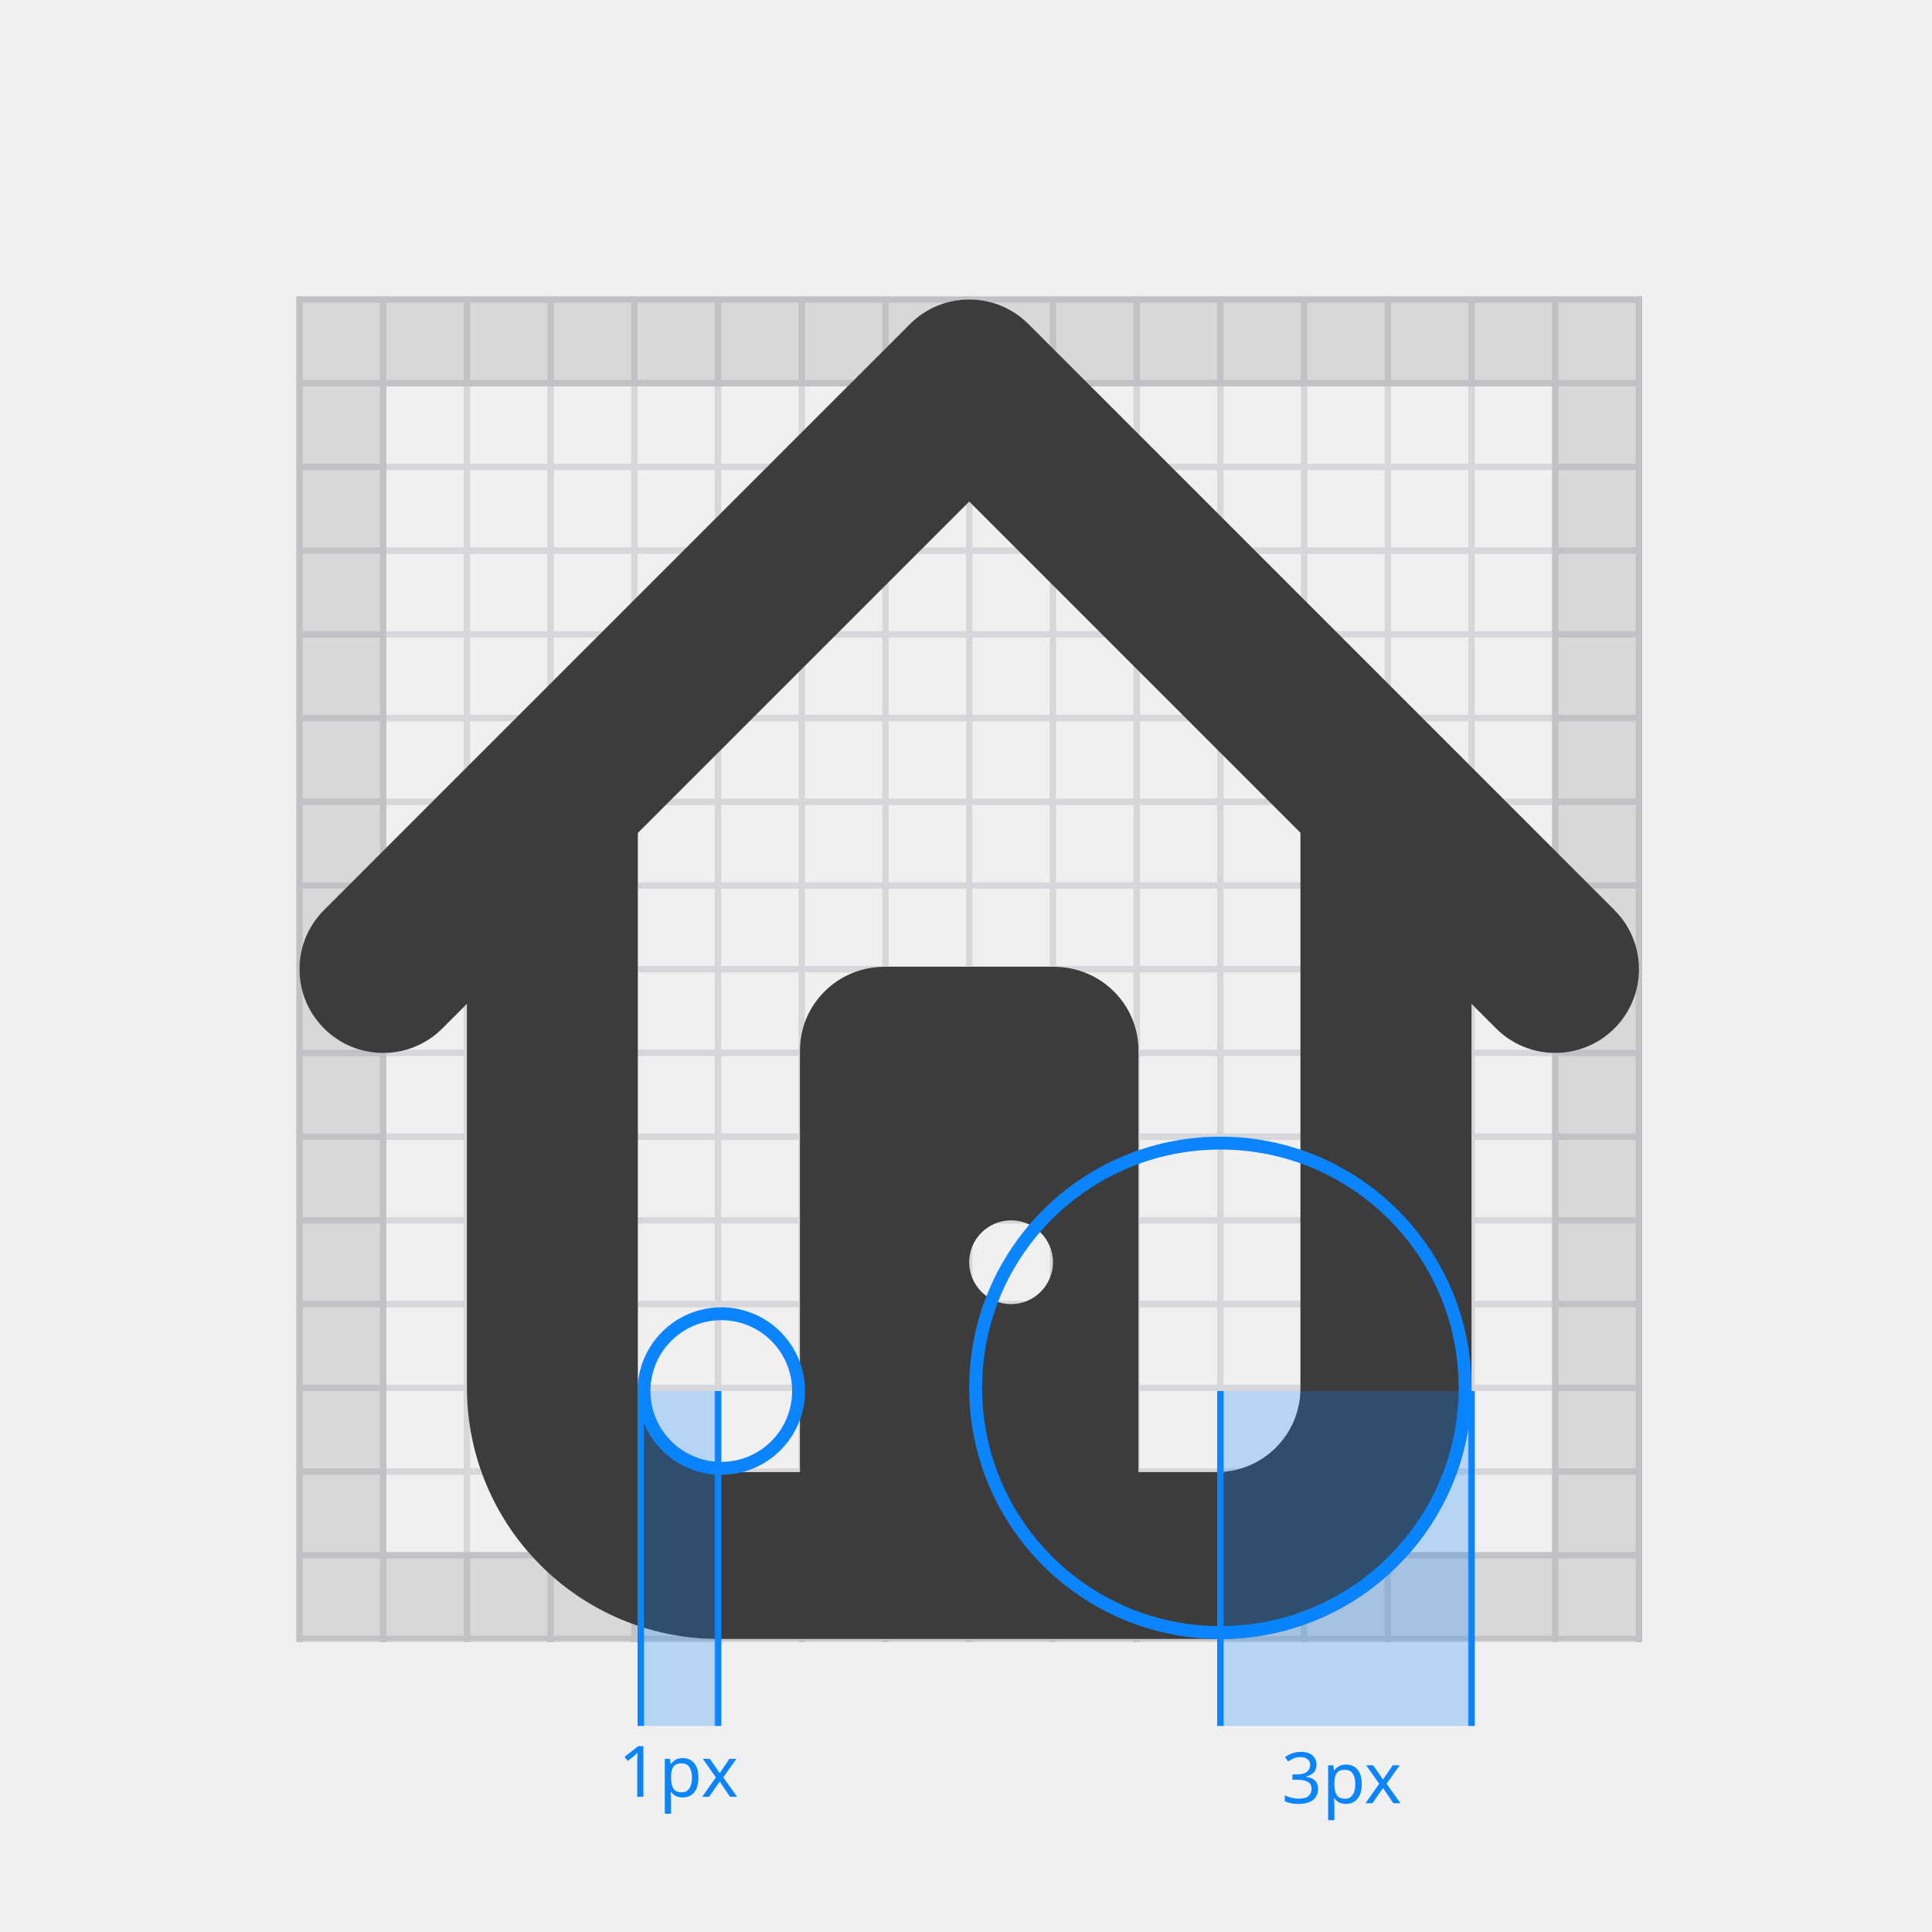
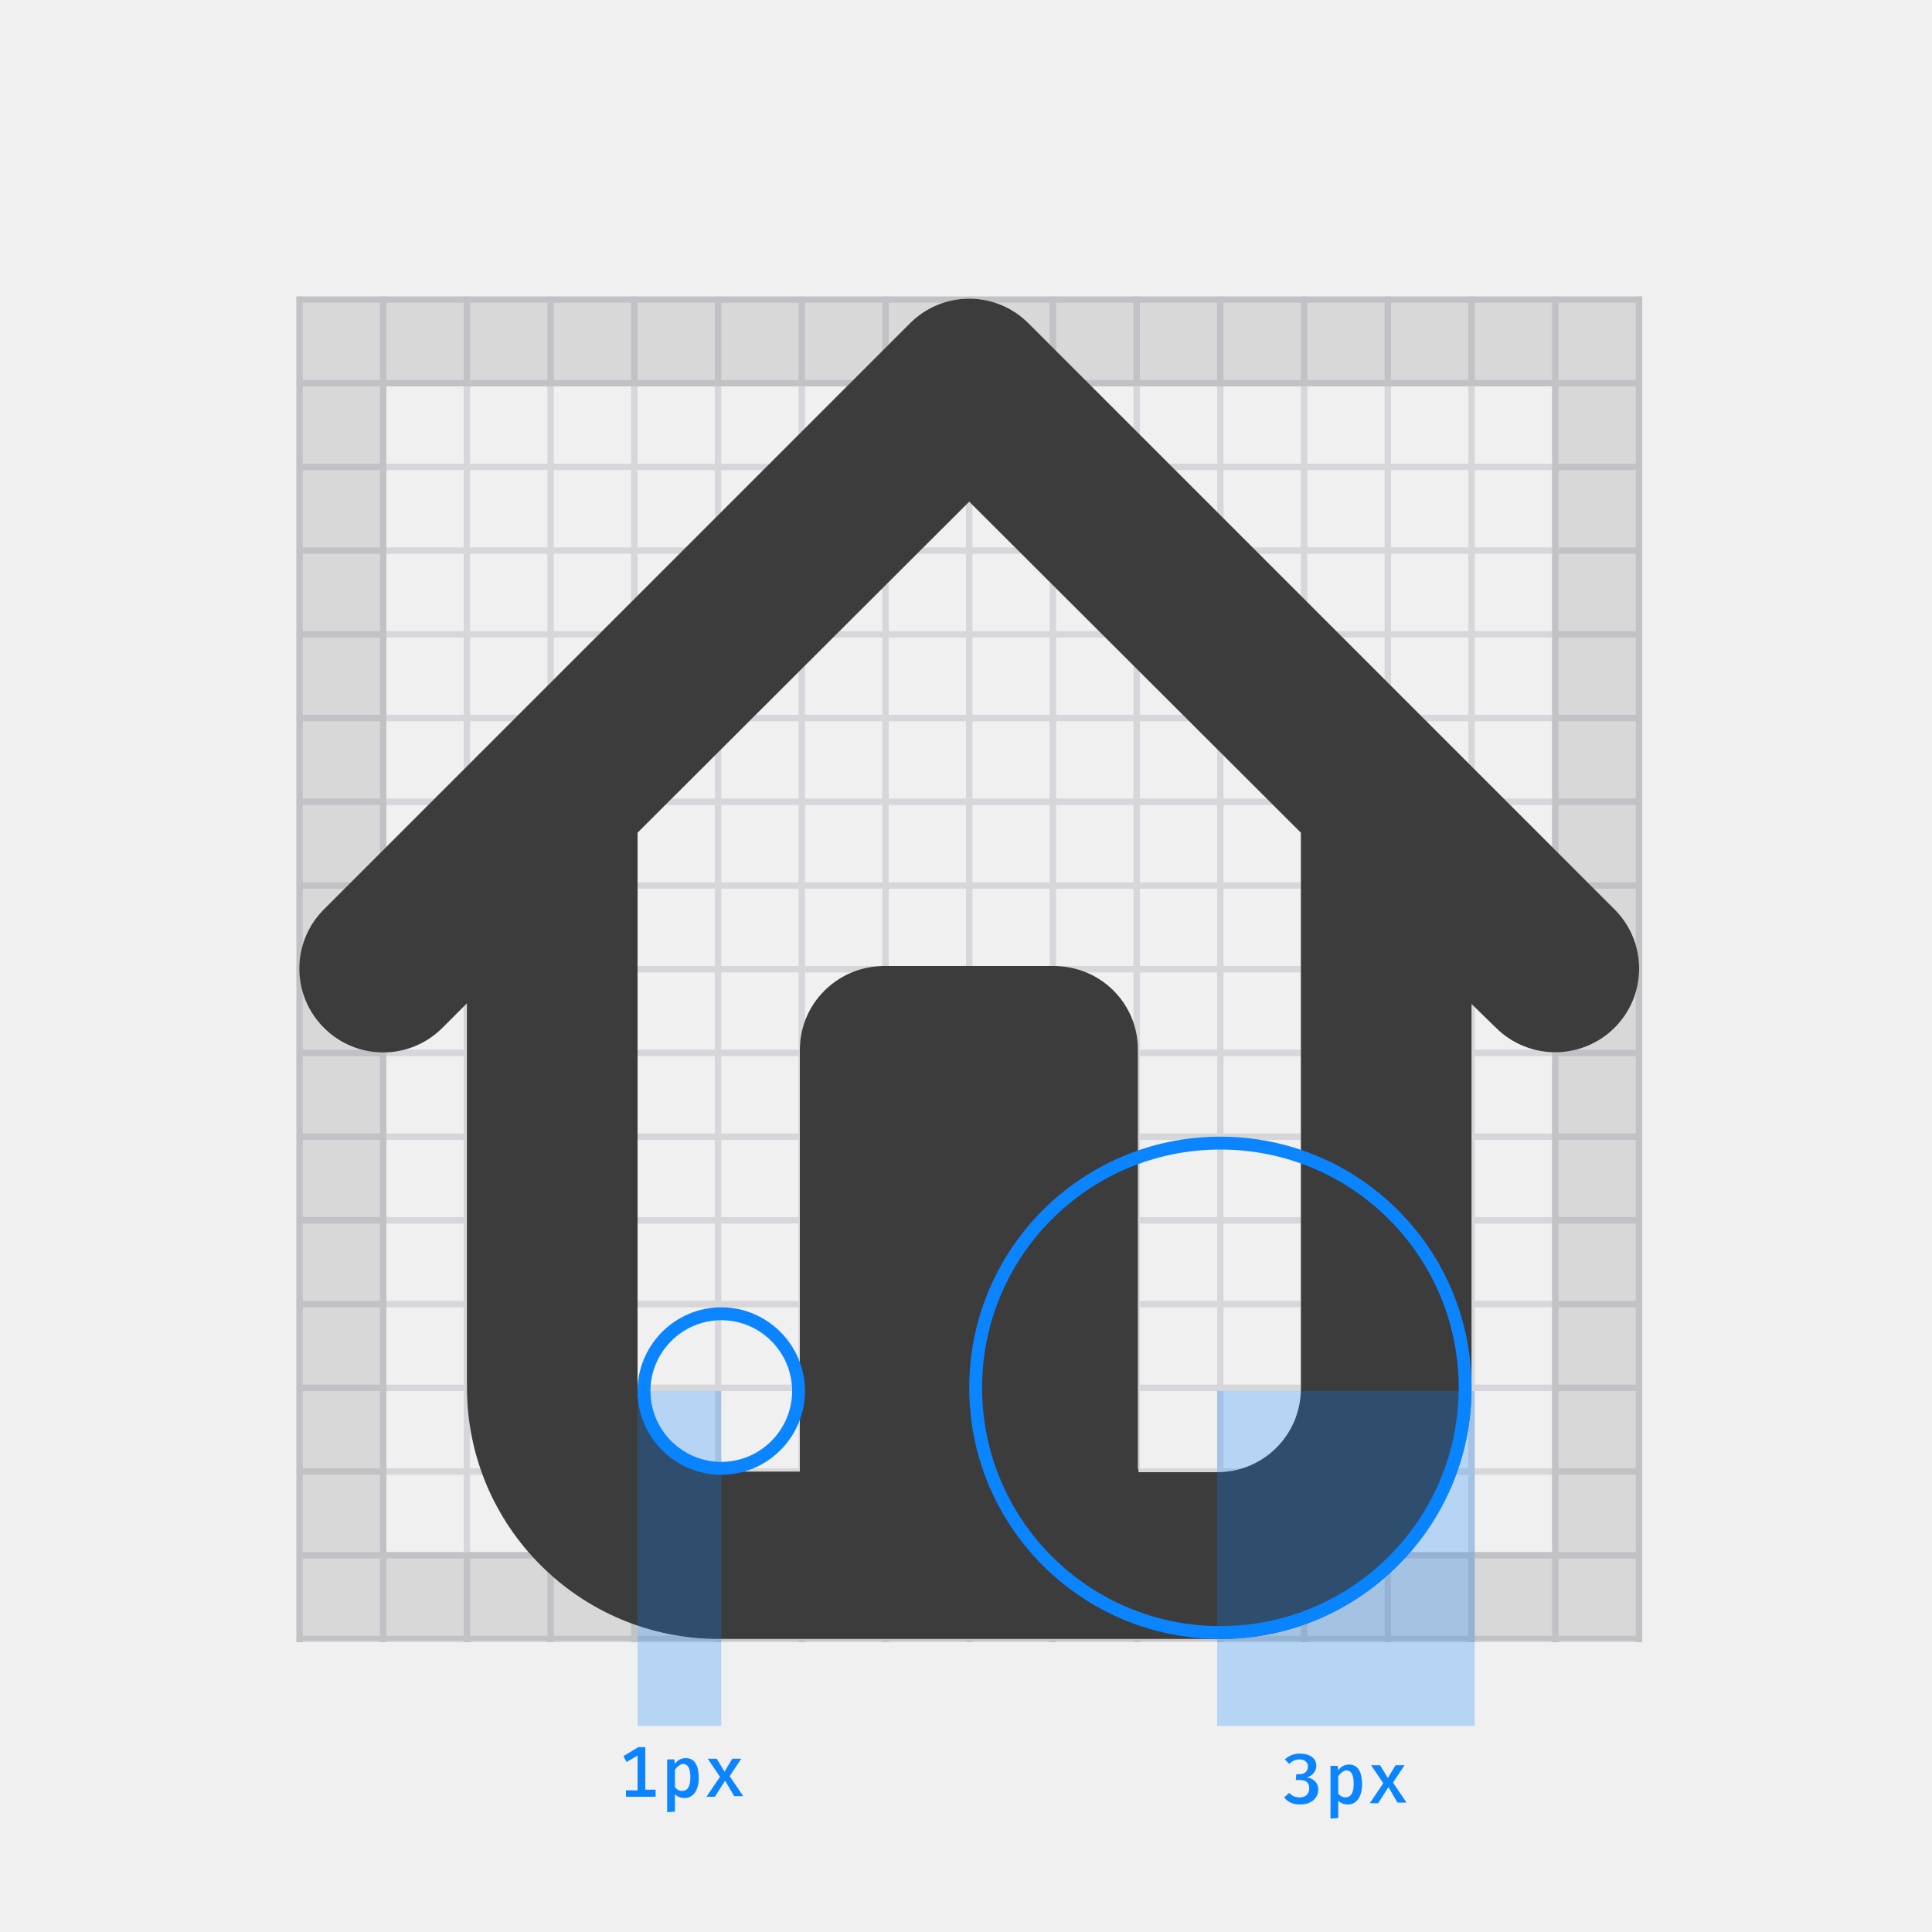
- <svg xmlns="http://www.w3.org/2000/svg" xmlns:xlink="http://www.w3.org/1999/xlink" width="300" height="300" viewBox="0 0 300 300">
-   <defs>
-     <polygon id="border-a" points="0 0 209 0 209 209 0 209" />
-     <polygon id="border-c" points="0 0 209 0 209 208.791 0 208.791" />
-     <polygon id="border-e" points="0 0 209 0 209 209 0 209" />
-     <path id="border-g" d="M110.5,155.998 C106.912,155.998 104,153.086 104,149.499 C104,145.911 106.912,142.999 110.5,142.999 C114.088,142.999 117,145.911 117,149.499 C117,153.086 114.088,155.998 110.5,155.998 M130.277,182.083 L142.429,182.083 C149.618,182.083 155.429,176.26 155.429,169.084 L155.429,82.813 L104,31.384 L52.548,82.837 L52.548,169.084 C52.548,176.26 58.358,182.083 65.547,182.083 L77.723,182.083 C77.717,181.928 77.714,181.773 77.714,181.617 L77.714,116.619 C77.714,109.443 83.589,103.619 90.857,103.619 L117.143,103.619 C124.411,103.619 130.286,109.443 130.286,116.619 L130.286,181.617 C130.286,181.773 130.283,181.928 130.277,182.083 Z M181.998,109.382 L181.998,168.998 C181.998,190.538 164.539,207.997 142.999,207.997 L65.053,207.997 C43.487,207.997 26.002,190.512 26.002,168.946 L26.002,109.382 L22.194,113.191 C17.111,118.274 8.895,118.274 3.812,113.191 C-1.271,108.108 -1.271,99.892 3.812,94.809 L94.809,3.812 C99.892,-1.271 108.108,-1.271 113.191,3.812 L204.188,94.809 C209.271,99.892 209.271,108.108 204.188,113.191 C201.653,115.726 198.325,117 194.997,117 C191.669,117 188.341,115.726 185.806,113.191 L181.998,109.382 Z" />
-     <rect id="border-h" width="40" height="52" x="189" y="216" />
-     <filter id="border-i" width="102.5%" height="101.9%" x="-1.2%" y="-1%" filterUnits="objectBoundingBox">
-       <feOffset dx="1" in="SourceAlpha" result="shadowOffsetInner1" />
-       <feComposite in="shadowOffsetInner1" in2="SourceAlpha" k2="-1" k3="1" operator="arithmetic" result="shadowInnerInner1" />
-       <feColorMatrix in="shadowInnerInner1" result="shadowMatrixInner1" values="0 0 0 0 0.039   0 0 0 0 0.518   0 0 0 0 1  0 0 0 1 0" />
-       <feOffset dx="-1" in="SourceAlpha" result="shadowOffsetInner2" />
-       <feComposite in="shadowOffsetInner2" in2="SourceAlpha" k2="-1" k3="1" operator="arithmetic" result="shadowInnerInner2" />
-       <feColorMatrix in="shadowInnerInner2" result="shadowMatrixInner2" values="0 0 0 0 0.039   0 0 0 0 0.518   0 0 0 0 1  0 0 0 1 0" />
-       <feMerge>
-         <feMergeNode in="shadowMatrixInner1" />
-         <feMergeNode in="shadowMatrixInner2" />
-       </feMerge>
-     </filter>
-     <rect id="border-j" width="13" height="52" x="99" y="216" />
-     <filter id="border-k" width="107.7%" height="101.9%" x="-3.8%" y="-1%" filterUnits="objectBoundingBox">
-       <feOffset dx="1" in="SourceAlpha" result="shadowOffsetInner1" />
-       <feComposite in="shadowOffsetInner1" in2="SourceAlpha" k2="-1" k3="1" operator="arithmetic" result="shadowInnerInner1" />
-       <feColorMatrix in="shadowInnerInner1" result="shadowMatrixInner1" values="0 0 0 0 0.039   0 0 0 0 0.518   0 0 0 0 1  0 0 0 1 0" />
-       <feOffset dx="-1" in="SourceAlpha" result="shadowOffsetInner2" />
-       <feComposite in="shadowOffsetInner2" in2="SourceAlpha" k2="-1" k3="1" operator="arithmetic" result="shadowInnerInner2" />
-       <feColorMatrix in="shadowInnerInner2" result="shadowMatrixInner2" values="0 0 0 0 0.039   0 0 0 0 0.518   0 0 0 0 1  0 0 0 1 0" />
-       <feMerge>
-         <feMergeNode in="shadowMatrixInner1" />
-         <feMergeNode in="shadowMatrixInner2" />
-       </feMerge>
-     </filter>
-   </defs>
-   <g fill="none" fill-rule="evenodd">
+ <svg xmlns="http://www.w3.org/2000/svg" version="1.1" id="Layer_1" x="0px" y="0px" viewBox="0 0 300 300" style="enable-background:new 0 0 300 300;" xml:space="preserve">
+   <style type="text/css">
+ 	.st0{filter:url(#Adobe_OpacityMaskFilter);}
+ 	.st1{fill:#FFFFFF;}
+ 	.st2{mask:url(#b);}
+ 	.st3{filter:url(#Adobe_OpacityMaskFilter_1_);}
+ 	.st4{mask:url(#d);fill:#D7D7DB;}
+ 	.st5{filter:url(#Adobe_OpacityMaskFilter_2_);}
+ 	.st6{mask:url(#f);fill:#D7D7DB;}
+ 	.st7{opacity:0.1;fill:none;stroke:#000000;stroke-width:14;enable-background:new    ;}
+ 	.st8{fill:#0C0C0D;fill-opacity:0.8;}
+ 	.st9{fill:none;stroke:#0A84FF;stroke-width:2;}
+ 	.st10{fill:#0A84FF;fill-opacity:0.25;}
+ 	.st11{enable-background:new    ;}
+ 	.st12{fill:#0A84FF;}
+ </style>
+   <g>
    <g transform="translate(46 46)">
-       <mask id="border-b" fill="#fff">
-         <use xlink:href="#border-a" />
+       <defs>
+         <filter id="Adobe_OpacityMaskFilter" filterUnits="userSpaceOnUse" x="0" y="0" width="209" height="209">
+           <feColorMatrix type="matrix" values="1 0 0 0 0  0 1 0 0 0  0 0 1 0 0  0 0 0 1 0" />
+         </filter>
+       </defs>
+       <mask maskUnits="userSpaceOnUse" x="0" y="0" width="209" height="209" id="b">
+         <g class="st0">
+           <path id="a" class="st1" d="M0,0h209v209H0V0z" />
+         </g>
      </mask>
-       <g mask="url(#border-b)">
-         <mask id="border-d" fill="#fff">
-           <use xlink:href="#border-c" />
+       <g class="st2">
+         <defs>
+           <filter id="Adobe_OpacityMaskFilter_1_" filterUnits="userSpaceOnUse" x="0" y="0" width="209" height="209">
+             <feColorMatrix type="matrix" values="1 0 0 0 0  0 1 0 0 0  0 0 1 0 0  0 0 0 1 0" />
+           </filter>
+         </defs>
+         <mask maskUnits="userSpaceOnUse" x="0" y="0" width="209" height="209" id="d">
+           <g class="st3">
+             <path id="c" class="st1" d="M0,0h209v208.8H0V0z" />
+           </g>
        </mask>
-         <rect width="209" height="1" fill="#D7D7DB" mask="url(#border-d)" />
-         <rect width="209" height="1" y="13" fill="#D7D7DB" mask="url(#border-d)" />
-         <rect width="209" height="1" y="26" fill="#D7D7DB" mask="url(#border-d)" />
-         <rect width="209" height="1" y="39" fill="#D7D7DB" mask="url(#border-d)" />
-         <rect width="209" height="1" y="52" fill="#D7D7DB" mask="url(#border-d)" />
-         <rect width="209" height="1" y="65" fill="#D7D7DB" mask="url(#border-d)" />
-         <rect width="209" height="1" y="78" fill="#D7D7DB" mask="url(#border-d)" />
-         <rect width="209" height="1" y="91" fill="#D7D7DB" mask="url(#border-d)" />
-         <rect width="209" height="1" y="104" fill="#D7D7DB" mask="url(#border-d)" />
-         <rect width="209" height="1" y="117" fill="#D7D7DB" mask="url(#border-d)" />
-         <rect width="209" height="1" y="130" fill="#D7D7DB" mask="url(#border-d)" />
-         <rect width="209" height="1" y="143" fill="#D7D7DB" mask="url(#border-d)" />
-         <rect width="209" height="1" y="156" fill="#D7D7DB" mask="url(#border-d)" />
-         <rect width="209" height="1" y="169" fill="#D7D7DB" mask="url(#border-d)" />
-         <rect width="209" height="1" y="182" fill="#D7D7DB" mask="url(#border-d)" />
-         <rect width="209" height="1" y="195" fill="#D7D7DB" mask="url(#border-d)" />
-         <rect width="209" height="1" y="208" fill="#D7D7DB" mask="url(#border-d)" />
+         <path class="st4" d="M0,0h209v1H0V0z M0,13h209v1H0V13z M0,26h209v1H0V26z M0,39h209v1H0V39z M0,52h209v1H0V52z M0,65h209v1H0V65     z M0,78h209v1H0V78z M0,91h209v1H0V91z M0,104h209v1H0V104z M0,117h209v1H0V117z M0,130h209v1H0V130z M0,143h209v1H0V143z M0,156     h209v1H0V156z M0,169h209v1H0V169z M0,182h209v1H0V182z M0,195h209v1H0V195z M0,208h209v1H0V208z" />
+       </g>
+       <defs>
+         <filter id="Adobe_OpacityMaskFilter_2_" filterUnits="userSpaceOnUse" x="0" y="0" width="209" height="209">
+           <feColorMatrix type="matrix" values="1 0 0 0 0  0 1 0 0 0  0 0 1 0 0  0 0 0 1 0" />
+         </filter>
+       </defs>
+       <mask maskUnits="userSpaceOnUse" x="0" y="0" width="209" height="209" id="f">
+         <g class="st5">
+           <path id="e" class="st1" d="M0,0h209v209H0V0z" />
+         </g>
+       </mask>
+       <path class="st6" d="M0,0h1v209H0V0z M13,0h1v209h-1V0z M26,0h1v209h-1V0z M39,0h1v209h-1V0z M52,0h1v209h-1V0z M65,0h1v209h-1V0z     M78,0h1v209h-1V0z M91,0h1v209h-1V0z M104,0h1v209h-1V0z M117,0h1v209h-1V0z M130,0h1v209h-1V0z M143,0h1v209h-1V0z M156,0h1v209    h-1V0z M169,0h1v209h-1V0z M182,0h1v209h-1V0z M195,0h1v209h-1V0z M208,0h1v209h-1V0z" />
+       <path class="st7" d="M7,7h195v195H7V7z" />
+     </g>
+     <g transform="translate(46.5 46.5)">
+       <g>
+         <path id="g" class="st1" d="M110.5,156c-3.6,0-6.5-2.9-6.5-6.5s2.9-6.5,6.5-6.5s6.5,2.9,6.5,6.5S114.1,156,110.5,156      M130.3,182.1h12.2c7.2,0,13-5.8,13-13V82.8L104,31.4L52.5,82.8v86.2c0,7.2,5.8,13,13,13h12.2c0-0.2,0-0.3,0-0.5v-65     c0-7.2,5.9-13,13.1-13h26.3c7.3,0,13.1,5.8,13.1,13v65C130.3,181.8,130.3,181.9,130.3,182.1L130.3,182.1z M182,109.4V169     c0,21.5-17.5,39-39,39H65.1C43.5,208,26,190.5,26,168.9v-59.6l-3.8,3.8c-5.1,5.1-13.3,5.1-18.4,0s-5.1-13.3,0-18.4l91-91     c5.1-5.1,13.3-5.1,18.4,0l91,91c5.1,5.1,5.1,13.3,0,18.4c-2.5,2.5-5.9,3.8-9.2,3.8s-6.7-1.3-9.2-3.8L182,109.4L182,109.4z" />
      </g>
      <g>
-         <mask id="border-f" fill="#fff">
-           <use xlink:href="#border-e" />
-         </mask>
-         <rect width="1" height="209" fill="#D7D7DB" mask="url(#border-f)" />
-         <rect width="1" height="209" x="13" fill="#D7D7DB" mask="url(#border-f)" />
-         <rect width="1" height="209" x="26" fill="#D7D7DB" mask="url(#border-f)" />
-         <rect width="1" height="209" x="39" fill="#D7D7DB" mask="url(#border-f)" />
-         <rect width="1" height="209" x="52" fill="#D7D7DB" mask="url(#border-f)" />
-         <rect width="1" height="209" x="65" fill="#D7D7DB" mask="url(#border-f)" />
-         <rect width="1" height="209" x="78" fill="#D7D7DB" mask="url(#border-f)" />
-         <rect width="1" height="209" x="91" fill="#D7D7DB" mask="url(#border-f)" />
-         <rect width="1" height="209" x="104" fill="#D7D7DB" mask="url(#border-f)" />
-         <rect width="1" height="209" x="117" fill="#D7D7DB" mask="url(#border-f)" />
-         <rect width="1" height="209" x="130" fill="#D7D7DB" mask="url(#border-f)" />
-         <rect width="1" height="209" x="143" fill="#D7D7DB" mask="url(#border-f)" />
-         <rect width="1" height="209" x="156" fill="#D7D7DB" mask="url(#border-f)" />
-         <rect width="1" height="209" x="169" fill="#D7D7DB" mask="url(#border-f)" />
-         <rect width="1" height="209" x="182" fill="#D7D7DB" mask="url(#border-f)" />
-         <rect width="1" height="209" x="195" fill="#D7D7DB" mask="url(#border-f)" />
-         <rect width="1" height="209" x="208" fill="#D7D7DB" mask="url(#border-f)" />
+         <path id="g_1_" class="st8" d="M110.5,156c-3.6,0-6.5-2.9-6.5-6.5s2.9-6.5,6.5-6.5s6.5,2.9,6.5,6.5S114.1,156,110.5,156      M130.3,182.1h12.2c7.2,0,13-5.8,13-13V82.8L104,31.4L52.5,82.8v86.2c0,7.2,5.8,13,13,13h12.2c0-0.2,0-0.3,0-0.5v-65     c0-7.2,5.9-13,13.1-13h26.3c7.3,0,13.1,5.8,13.1,13v65C130.3,181.8,130.3,181.9,130.3,182.1L130.3,182.1z M182,109.4V169     c0,21.5-17.5,39-39,39H65.1C43.5,208,26,190.5,26,168.9v-59.6l-3.8,3.8c-5.1,5.1-13.3,5.1-18.4,0s-5.1-13.3,0-18.4l91-91     c5.1-5.1,13.3-5.1,18.4,0l91,91c5.1,5.1,5.1,13.3,0,18.4c-2.5,2.5-5.9,3.8-9.2,3.8s-6.7-1.3-9.2-3.8L182,109.4L182,109.4z" />
      </g>
-       <rect width="195" height="195" x="7" y="7" stroke="#000" stroke-width="14" opacity=".1" />
+       <path class="st9" d="M143,131L143,131c21,0,38,17,38,38l0,0c0,21-17,38-38,38l0,0c-21,0-38-17-38-38l0,0C105,148,122,131,143,131z    " />
+       <path class="st9" d="M65.5,157.5L65.5,157.5c6.6,0,12,5.4,12,12l0,0c0,6.6-5.4,12-12,12l0,0c-6.6,0-12-5.4-12-12l0,0    C53.5,162.9,58.9,157.5,65.5,157.5z" />
    </g>
-     <g transform="translate(46.5 46.5)">
-       <use fill="#FFF" xlink:href="#border-g" />
-       <use fill="#0C0C0D" fill-opacity=".8" xlink:href="#border-g" />
-       <rect width="76" height="76" x="105" y="131" stroke="#0A84FF" stroke-width="2" rx="38" />
-       <rect width="24" height="24" x="53.5" y="157.5" stroke="#0A84FF" stroke-width="2" rx="12" />
+     <g>
+       <path id="h" class="st10" d="M189,216h40v52h-40V216z" />
    </g>
-     <use fill="#0A84FF" fill-opacity=".25" xlink:href="#border-h" />
-     <use fill="#000" filter="url(#border-i)" xlink:href="#border-h" />
-     <use fill="#0A84FF" fill-opacity=".25" xlink:href="#border-j" />
-     <use fill="#000" filter="url(#border-k)" xlink:href="#border-j" />
-     <text fill="#0A84FF" font-family="FiraMono-Medium, Fira Mono" font-size="11" font-weight="400">
-       <tspan x="96" y="279">1px</tspan>
-     </text>
-     <text fill="#0A84FF" font-family="FiraMono-Medium, Fira Mono" font-size="11" font-weight="400">
-       <tspan x="199" y="280">3px</tspan>
-     </text>
+     <g>
+       <path id="j" class="st10" d="M99,216h13v52H99V216z" />
+     </g>
+     <g class="st11">
+       <path class="st12" d="M101.8,278v1h-4.6v-1h1.8v-5.4l-1.7,1l-0.5-0.9l2.3-1.4h1.1v6.6H101.8z" />
+       <path class="st12" d="M108.5,276.1c0,1.8-0.8,3.1-2.2,3.1c-0.6,0-1.1-0.2-1.5-0.6v2.7l-1.2,0.1v-8.2h1.1l0.1,0.7    c0.4-0.6,1-0.9,1.7-0.9C107.9,273,108.5,274.2,108.5,276.1z M104.8,274.8v2.7c0.3,0.4,0.7,0.6,1.1,0.6c0.8,0,1.3-0.6,1.3-2.1    c0-1.5-0.4-2.1-1.2-2.1C105.5,274,105.1,274.4,104.8,274.8z" />
+       <path class="st12" d="M109.7,279l2.1-3.1l-1.9-2.8h1.4l1.2,2l1.2-2h1.4l-1.8,2.7l2.1,3.1h-1.4l-1.4-2.4L111,279H109.7z" />
+     </g>
+     <g class="st11">
+       <path class="st12" d="M204.4,274.2c0,0.9-0.7,1.6-1.5,1.8c0.9,0.1,1.8,0.7,1.8,1.9c0,1.3-1.1,2.3-2.8,2.3c-1,0-1.9-0.3-2.5-1.1    l0.8-0.7c0.4,0.5,1,0.7,1.6,0.7c0.9,0,1.5-0.5,1.5-1.4c0-1-0.6-1.3-1.5-1.3h-0.6l0.1-0.9h0.5c0.7,0,1.3-0.4,1.3-1.2    c0-0.7-0.6-1.1-1.3-1.1c-0.6,0-1.1,0.2-1.6,0.7l-0.7-0.7c0.7-0.6,1.4-0.9,2.3-0.9C203.5,272.3,204.4,273.1,204.4,274.2z" />
+       <path class="st12" d="M211.5,277.1c0,1.8-0.8,3.1-2.2,3.1c-0.6,0-1.1-0.2-1.5-0.6v2.7l-1.2,0.1v-8.2h1.1l0.1,0.7    c0.4-0.6,1-0.9,1.7-0.9C210.9,274,211.5,275.2,211.5,277.1z M207.8,275.8v2.7c0.3,0.4,0.7,0.6,1.1,0.6c0.8,0,1.3-0.6,1.3-2.1    c0-1.5-0.4-2.1-1.2-2.1C208.5,275,208.1,275.4,207.8,275.8z" />
+       <path class="st12" d="M212.7,280l2.1-3.1l-1.9-2.8h1.4l1.2,2l1.2-2h1.4l-1.8,2.7l2.1,3.1h-1.4l-1.4-2.4L214,280H212.7z" />
+     </g>
  </g>
</svg>
